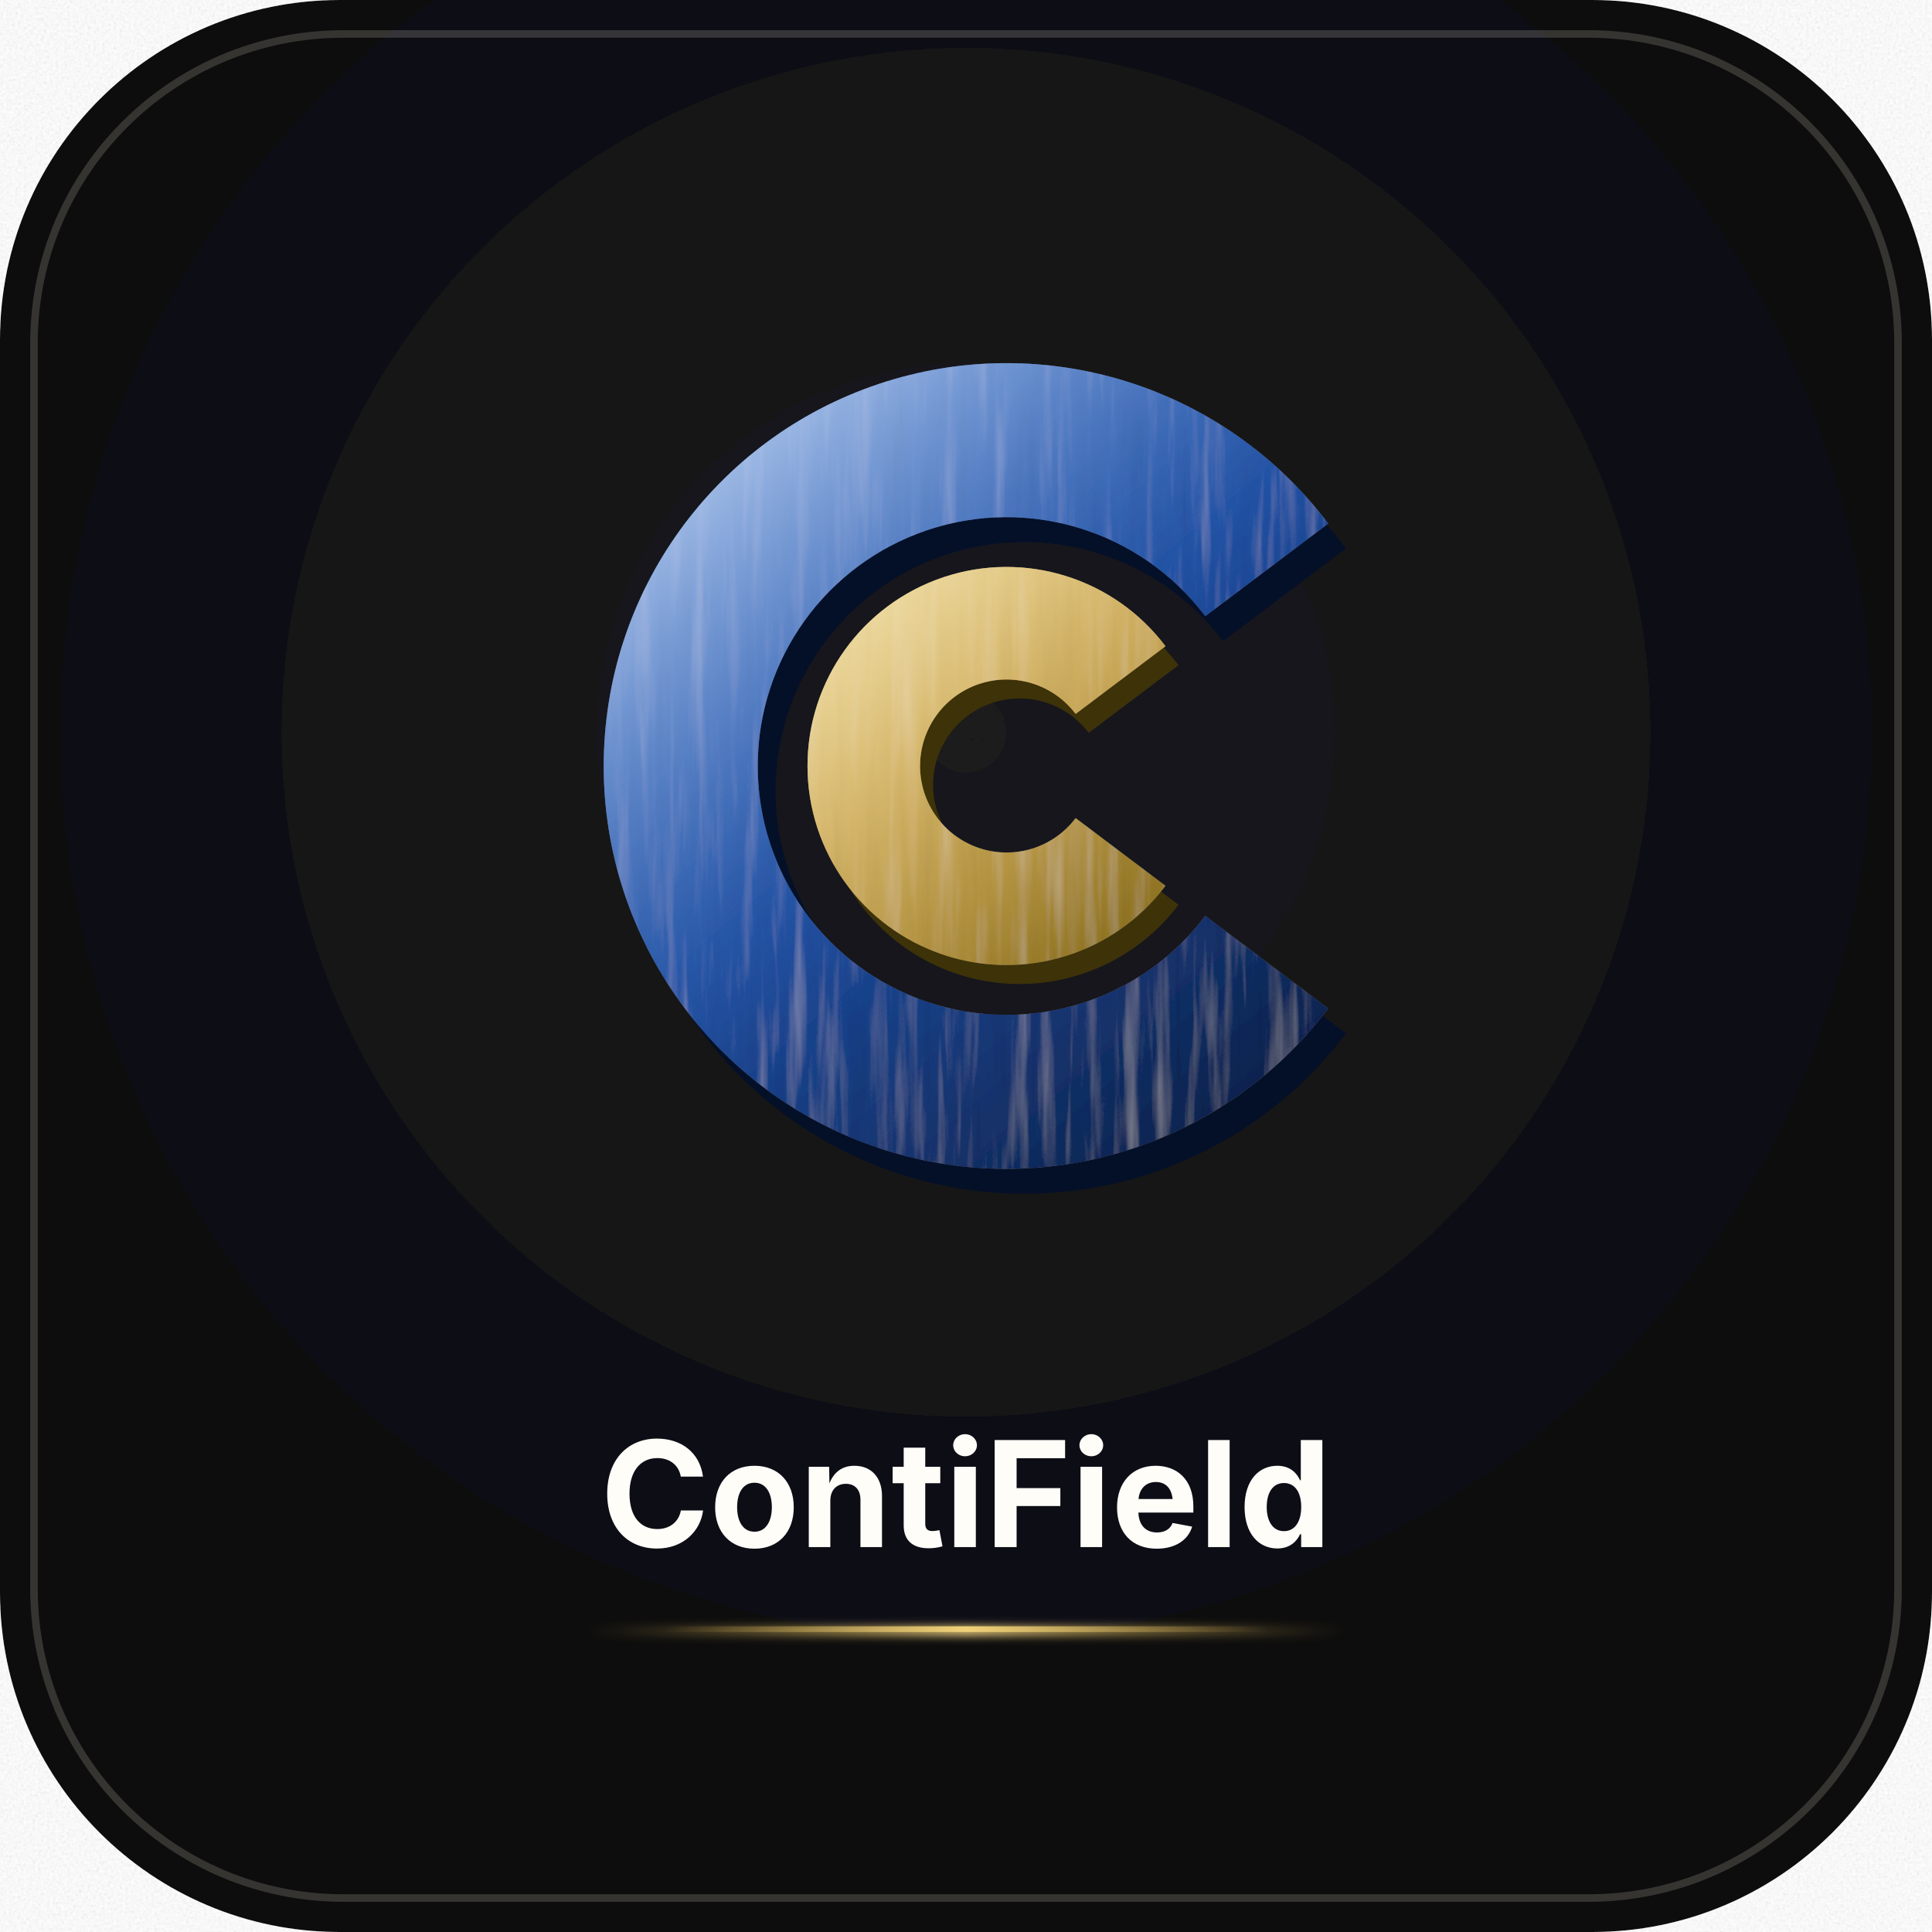
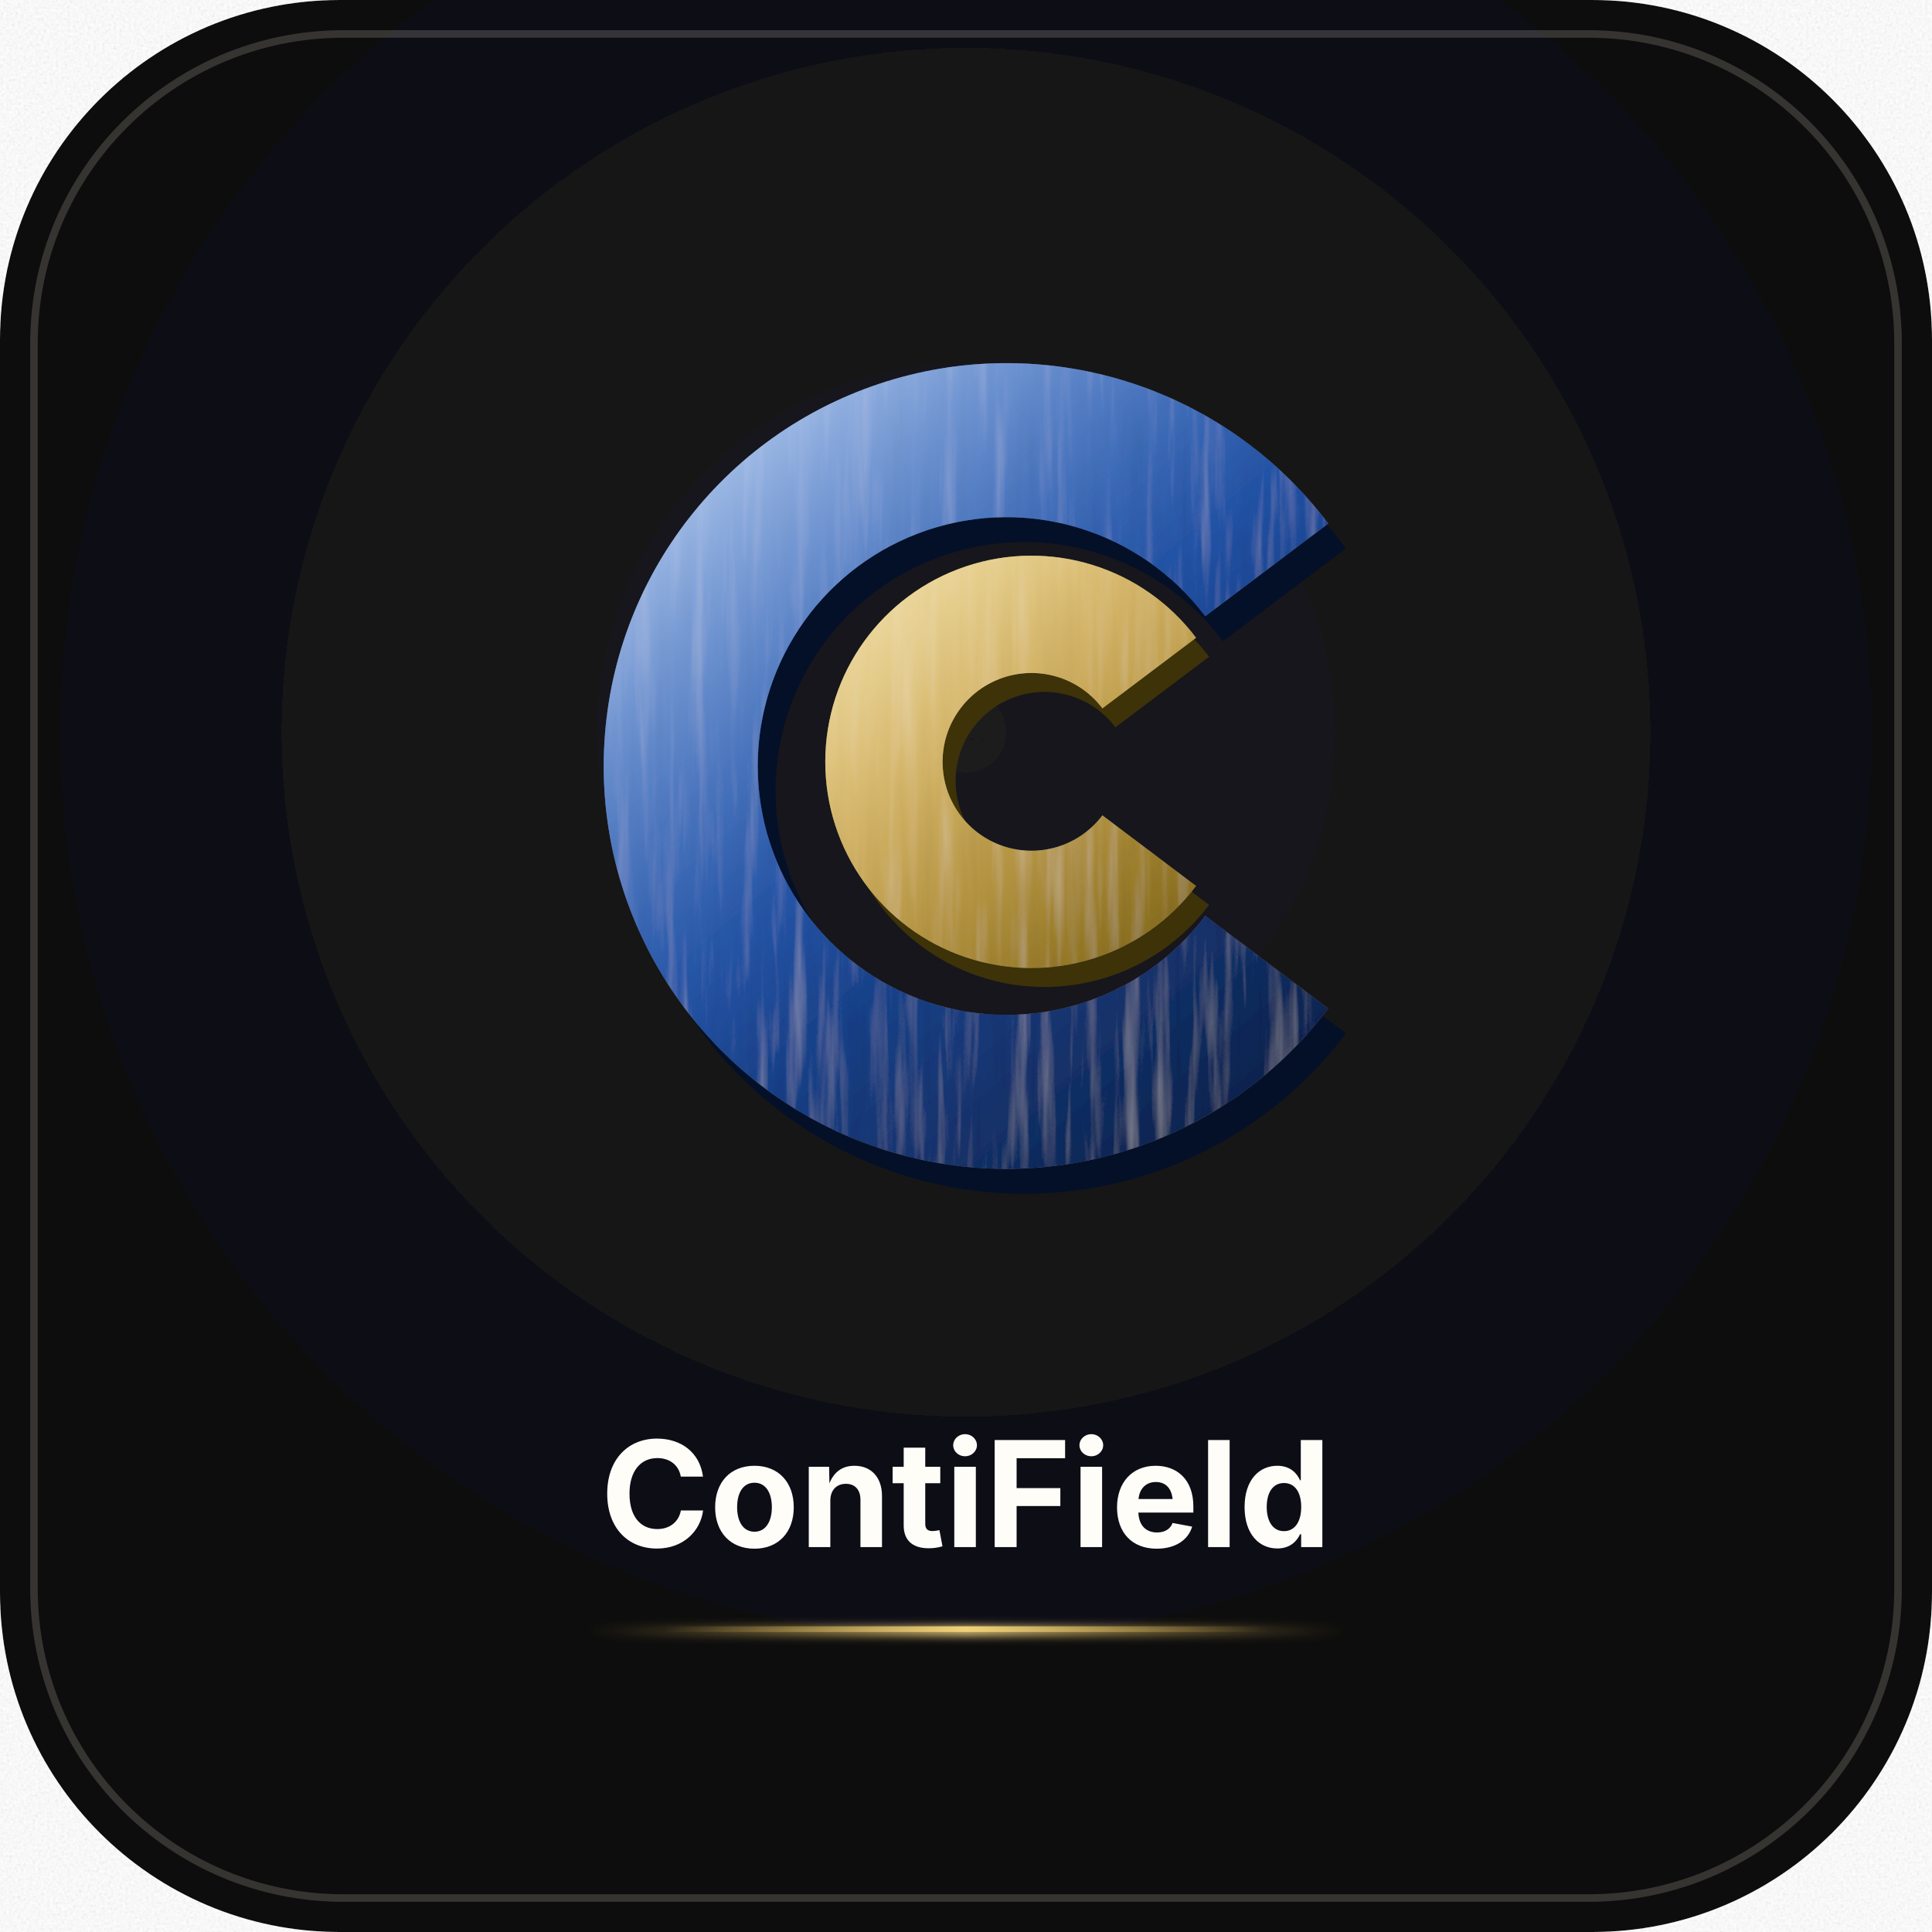
<svg xmlns="http://www.w3.org/2000/svg" viewBox="0 0 1024 1024" fill="none">
  <defs>
    <linearGradient id="t-blue" x1="18" y1="12" x2="82" y2="88" gradientUnits="userSpaceOnUse">
      <stop offset="0%" stop-color="#c5dcff" />
      <stop offset="18%" stop-color="#4d82d6" />
      <stop offset="48%" stop-color="#1e4fa3" />
      <stop offset="100%" stop-color="#071433" />
    </linearGradient>
    <linearGradient id="t-blue-hi" x1="22" y1="16" x2="58" y2="54" gradientUnits="userSpaceOnUse">
      <stop offset="0%" stop-color="#eef5ff" stop-opacity=".9" />
      <stop offset="100%" stop-color="#1e4fa3" stop-opacity="0" />
    </linearGradient>
    <linearGradient id="t-gold" x1="28" y1="20" x2="78" y2="82" gradientUnits="userSpaceOnUse">
      <stop offset="0%" stop-color="#fff6d2" />
      <stop offset="16%" stop-color="#edd078" />
      <stop offset="42%" stop-color="#c9a34a" />
      <stop offset="72%" stop-color="#8b7020" />
      <stop offset="100%" stop-color="#4a3c0c" />
    </linearGradient>
    <linearGradient id="t-gold-hi" x1="36" y1="26" x2="68" y2="62" gradientUnits="userSpaceOnUse">
      <stop offset="0%" stop-color="#fff8d8" stop-opacity=".95" />
      <stop offset="100%" stop-color="#c9a34a" stop-opacity="0" />
    </linearGradient>
    <filter id="t-brush" x="-8%" y="-8%" width="116%" height="116%">
      <feTurbulence type="fractalNoise" baseFrequency="0.85 0.06" numOctaves="3" seed="3" result="noise" />
      <feColorMatrix type="saturate" values="0" in="noise" result="gray" />
      <feComponentTransfer in="gray" result="grain">
        <feFuncA type="linear" slope="0.42" />
      </feComponentTransfer>
      <feComposite in="grain" in2="SourceAlpha" operator="in" result="clipped" />
      <feBlend in="SourceGraphic" in2="clipped" mode="overlay" />
    </filter>
    <filter id="t-paper" x="0" y="0" width="100%" height="100%">
      <feTurbulence type="fractalNoise" baseFrequency="0.65" numOctaves="4" seed="11" result="n" />
      <feColorMatrix type="saturate" values="0" in="n" result="g" />
      <feComponentTransfer in="g" result="grain">
        <feFuncA type="linear" slope="0.22" />
      </feComponentTransfer>
      <feBlend in="SourceGraphic" in2="grain" mode="multiply" />
    </filter>
    <radialGradient id="t-vignette" cx="50%" cy="38%" r="62%">
      <stop offset="0%" stop-color="#1a1a1f" />
      <stop offset="100%" stop-color="#0b0b0d" />
    </radialGradient>
    <linearGradient id="t-flare" x1="0" y1="0" x2="1" y2="0">
      <stop offset="0%" stop-color="#c9a34a" stop-opacity="0" />
      <stop offset="50%" stop-color="#f0d27a" stop-opacity="1" />
      <stop offset="100%" stop-color="#c9a34a" stop-opacity="0" />
    </linearGradient>
    <filter id="t-flare-glow" x="-40%" y="-400%" width="180%" height="900%">
      <feGaussianBlur stdDeviation="2.4" />
    </filter>
  </defs>
  <rect width="1024" height="1024" rx="180" fill="url(#t-vignette)" filter="url(#t-paper)" />
  <rect x="18" y="18" width="988" height="988" rx="164" stroke="#d7d2c6" stroke-opacity=".2" stroke-width="4" />
  <g transform="translate(198 92) scale(6.28)">
    <path fill="#041028" d="M80.577 29.538 A34 34 0 1 0 80.577 70.462 L70.195 62.638 A21 21 0 1 1 70.195 37.362 Z" transform="translate(1.5 2.1)" />
    <path fill="url(#t-blue)" d="M80.577 29.538 A34 34 0 1 0 80.577 70.462 L70.195 62.638 A21 21 0 1 1 70.195 37.362 Z" filter="url(#t-brush)" />
    <path fill="url(#t-blue-hi)" d="M80.577 29.538 A34 34 0 1 0 80.577 70.462 L70.195 62.638 A21 21 0 1 1 70.195 37.362 Z" />
-     <path fill="#3d3208" d="M66.84 39.89 A16.8 16.8 0 1 0 66.84 60.11 L59.253 54.393 A7.3 7.3 0 1 1 59.253 45.607 Z" transform="translate(1.1 1.6)" />
-     <path fill="url(#t-gold)" d="M66.84 39.89 A16.8 16.8 0 1 0 66.84 60.11 L59.253 54.393 A7.3 7.3 0 1 1 59.253 45.607 Z" filter="url(#t-brush)" />
-     <path fill="url(#t-gold-hi)" d="M66.84 39.89 A16.8 16.8 0 1 0 66.84 60.11 L59.253 54.393 A7.3 7.3 0 1 1 59.253 45.607 Z" />
+     <path fill="#3d3208" d="M69.419 39.178 A17.4 17.4 0 1 0 69.419 60.122 L61.513 54.164 A7.5 7.5 0 1 1 61.513 45.136 Z" transform="translate(1.1 1.6)" />
+     <path fill="url(#t-gold)" d="M69.419 39.178 A17.4 17.4 0 1 0 69.419 60.122 L61.513 54.164 A7.5 7.5 0 1 1 61.513 45.136 Z" filter="url(#t-brush)" />
+     <path fill="url(#t-gold-hi)" d="M69.419 39.178 A17.4 17.4 0 1 0 69.419 60.122 L61.513 54.164 A7.5 7.5 0 1 1 61.513 45.136 Z" />
  </g>
  <text x="512" y="820" text-anchor="middle" fill="#fffdf8" font-family="Inter, Arial, Helvetica, sans-serif" font-size="78" font-weight="650">ContiField</text>
  <rect x="312" y="862" width="400" height="5" rx="2.5" fill="url(#t-flare)" filter="url(#t-flare-glow)" />
  <rect x="352" y="862" width="320" height="3" rx="1.5" fill="url(#t-flare)" />
</svg>
